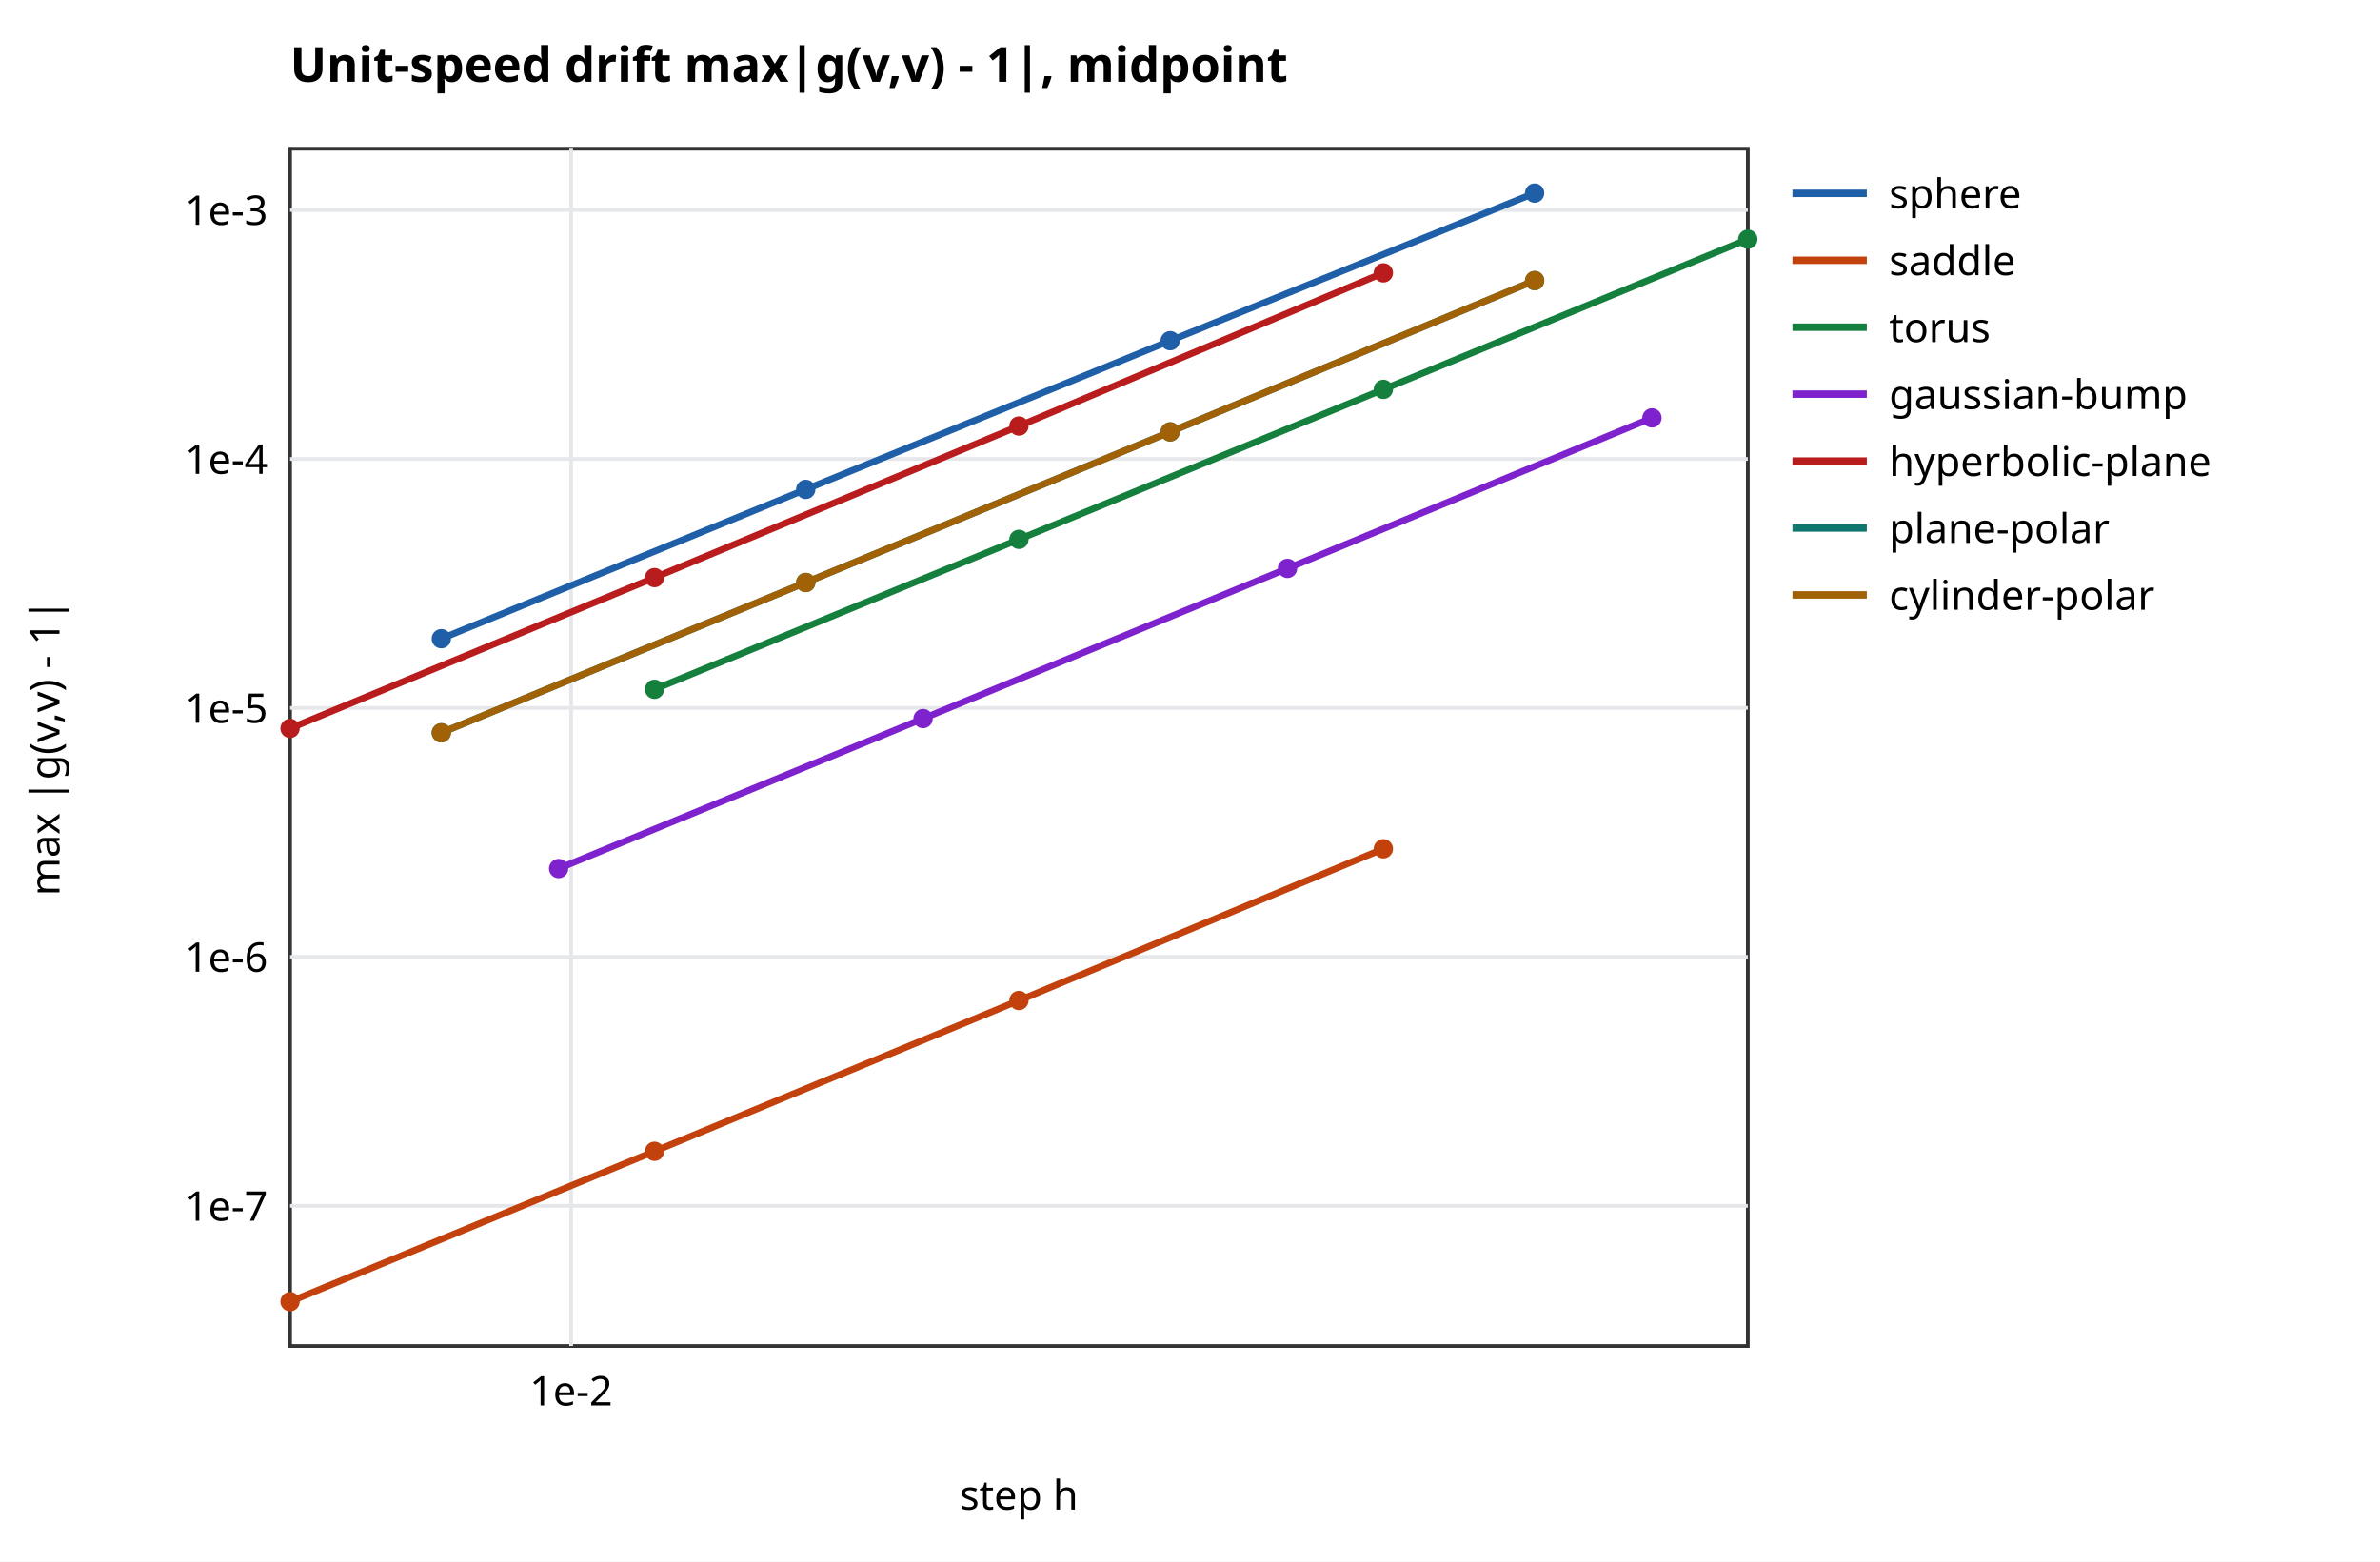
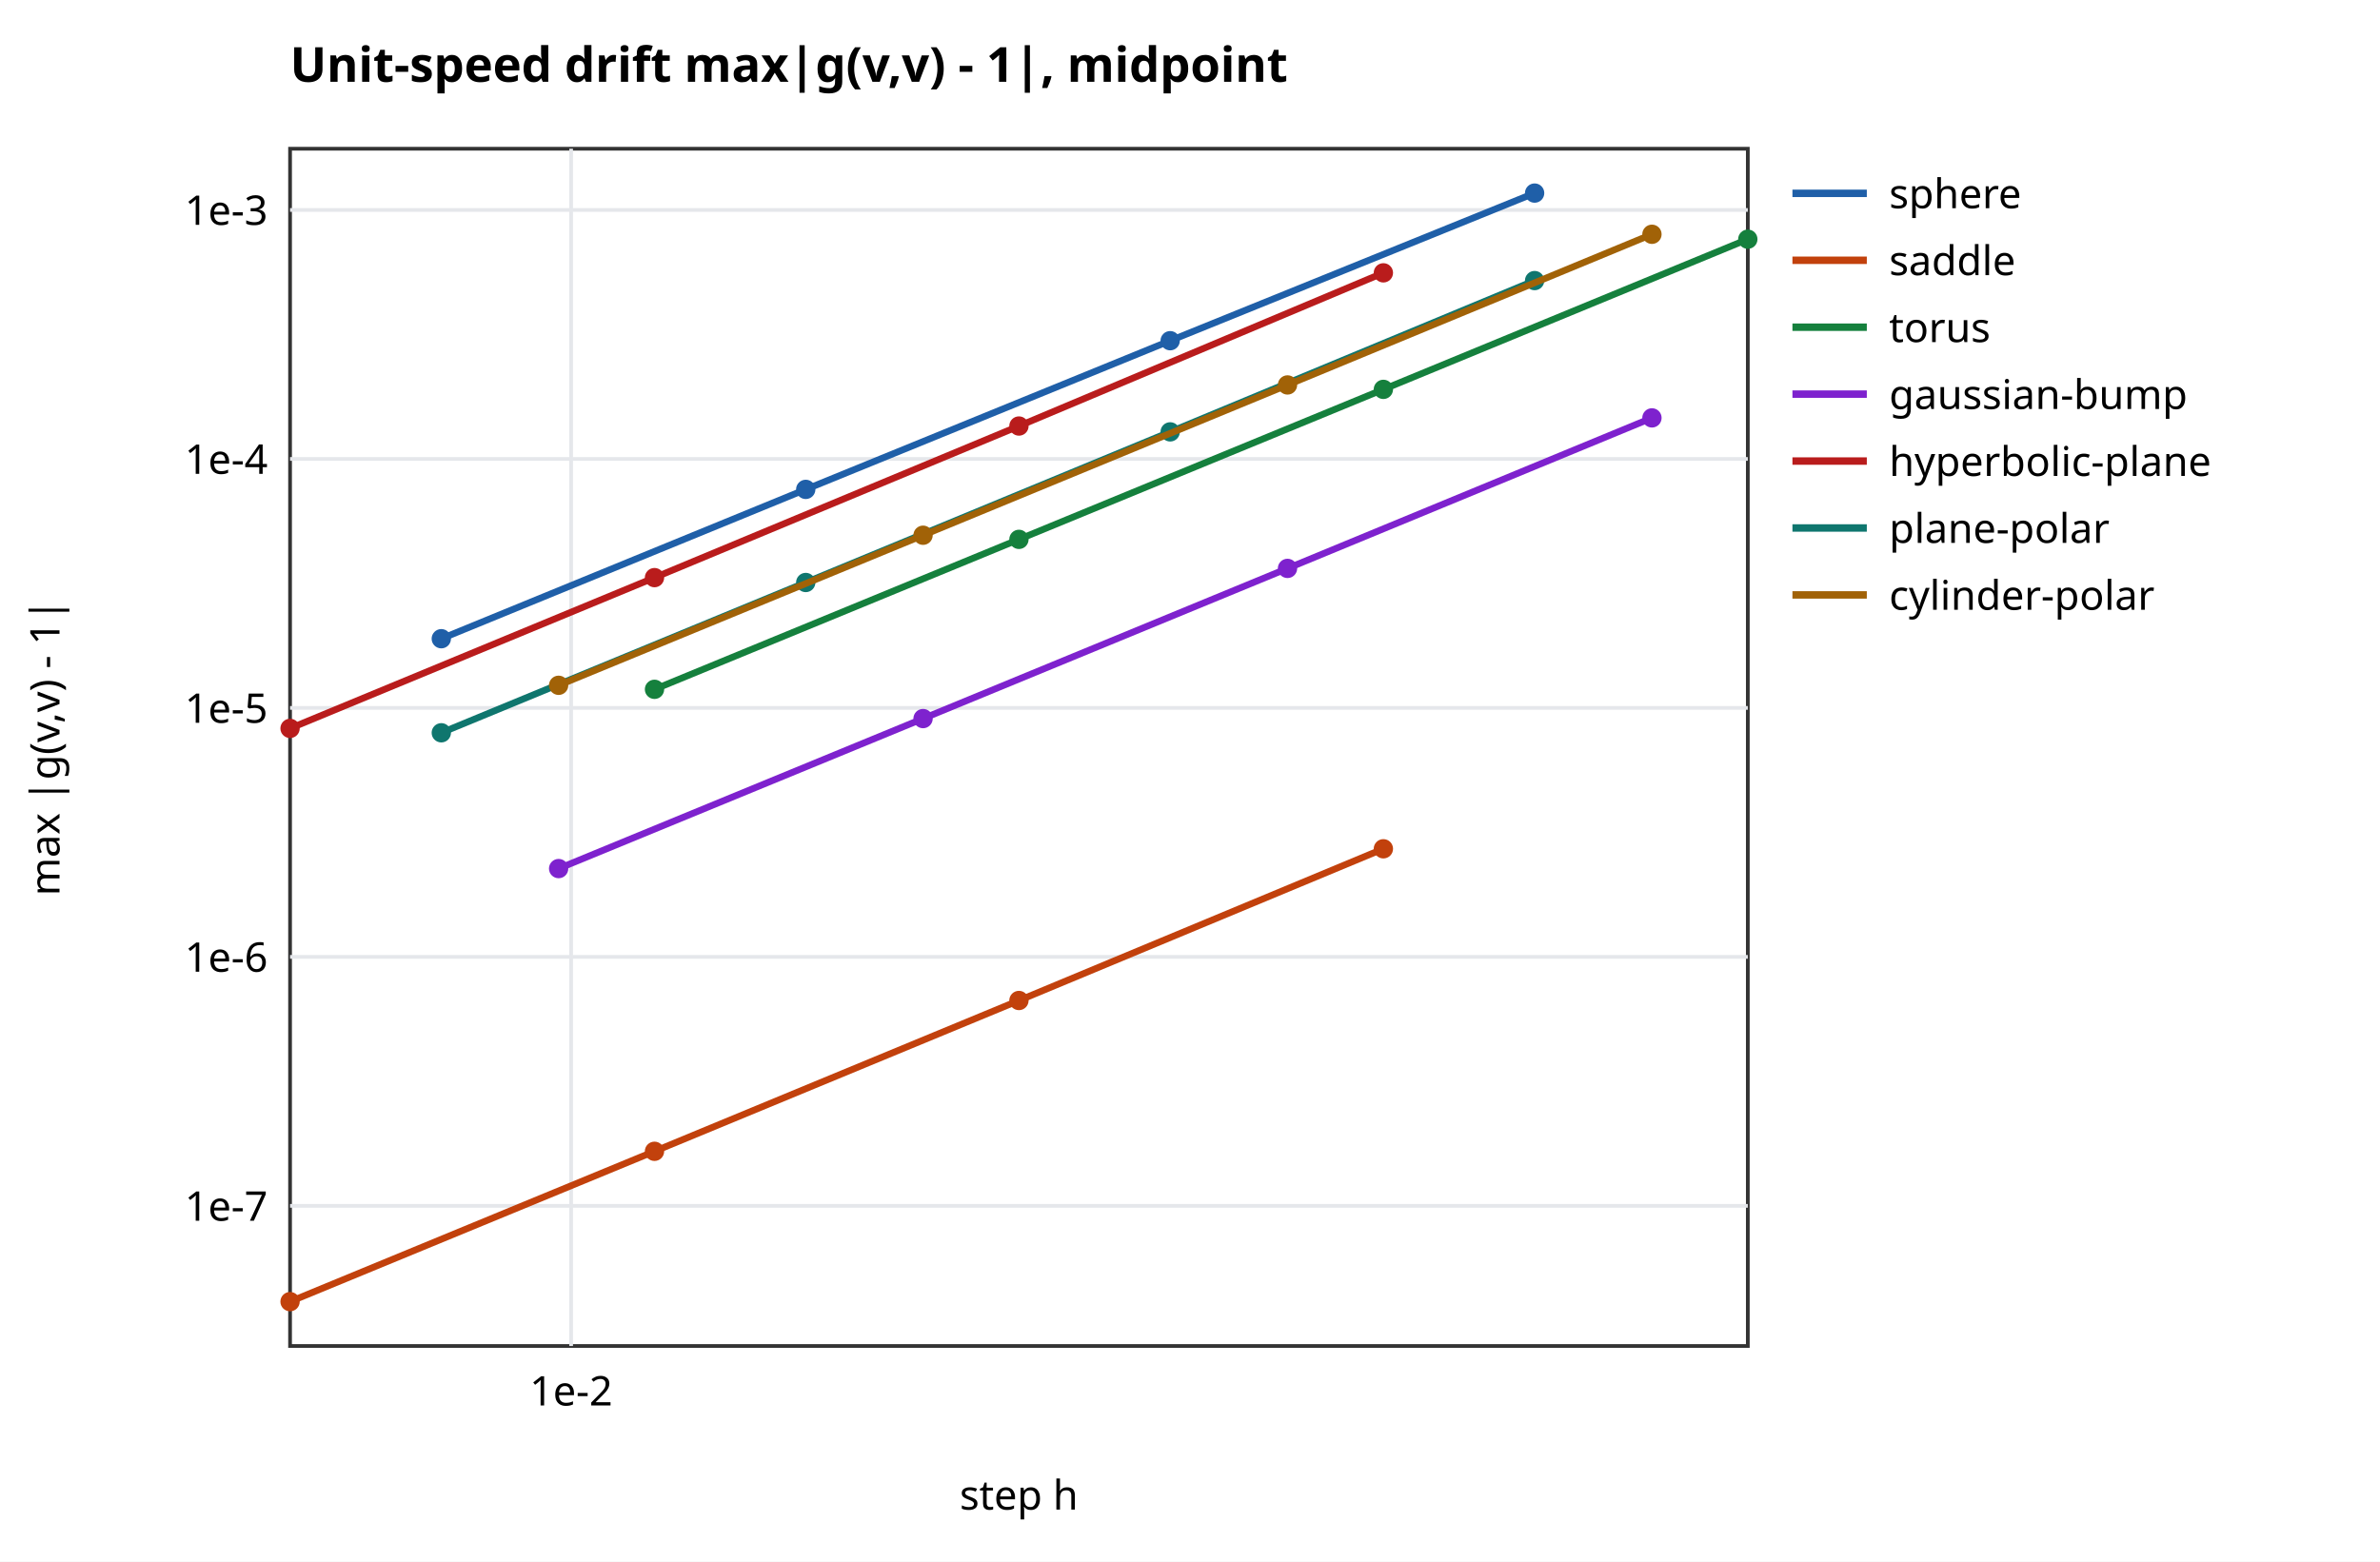
<svg xmlns="http://www.w3.org/2000/svg" width="640" height="420" viewBox="0 0 640 420" font-family="sans-serif" font-size="11">
  <rect width="640" height="420" fill="#ffffff" />
  <text x="78" y="22" font-size="13" font-weight="bold">Unit-speed drift max|g(v,v) - 1|, midpoint</text>
  <rect x="78" y="40" width="392" height="322" fill="none" stroke="#333" />
  <line x1="153.58" y1="40" x2="153.58" y2="362" stroke="#e5e7eb" />
  <text x="153.58" y="378" text-anchor="middle">1e-2</text>
  <line x1="78" y1="324.31" x2="470" y2="324.31" stroke="#e5e7eb" />
  <text x="72" y="328.31" text-anchor="end">1e-7</text>
  <line x1="78" y1="257.35" x2="470" y2="257.35" stroke="#e5e7eb" />
  <text x="72" y="261.35" text-anchor="end">1e-6</text>
  <line x1="78" y1="190.39" x2="470" y2="190.39" stroke="#e5e7eb" />
  <text x="72" y="194.39" text-anchor="end">1e-5</text>
  <line x1="78" y1="123.43" x2="470" y2="123.43" stroke="#e5e7eb" />
  <text x="72" y="127.43" text-anchor="end">1e-4</text>
  <line x1="78" y1="56.47" x2="470" y2="56.47" stroke="#e5e7eb" />
  <text x="72" y="60.47" text-anchor="end">1e-3</text>
  <text x="274.00" y="406" text-anchor="middle">step h</text>
  <text x="16" y="201.00" text-anchor="middle" transform="rotate(-90 16 201.00)">max |g(v,v) - 1|</text>
  <path d="M412.67,51.93 L314.67,91.63 L216.67,131.62 L118.67,171.78" fill="none" stroke="#1f5fa8" stroke-width="1.8" />
  <circle cx="412.67" cy="51.93" r="2.6" fill="#1f5fa8" />
  <circle cx="314.67" cy="91.63" r="2.6" fill="#1f5fa8" />
  <circle cx="216.67" cy="131.62" r="2.6" fill="#1f5fa8" />
  <circle cx="118.67" cy="171.78" r="2.6" fill="#1f5fa8" />
  <line x1="482" y1="52" x2="502" y2="52" stroke="#1f5fa8" stroke-width="2" />
  <text x="508" y="56">sphere</text>
  <path d="M372.00,228.28 L274.00,269.08 L176.00,309.64 L78.00,350.07" fill="none" stroke="#c2410c" stroke-width="1.8" />
  <circle cx="372.00" cy="228.28" r="2.6" fill="#c2410c" />
  <circle cx="274.00" cy="269.08" r="2.6" fill="#c2410c" />
  <circle cx="176.00" cy="309.64" r="2.6" fill="#c2410c" />
  <circle cx="78.00" cy="350.07" r="2.6" fill="#c2410c" />
  <line x1="482" y1="70" x2="502" y2="70" stroke="#c2410c" stroke-width="2" />
  <text x="508" y="74">saddle</text>
  <path d="M470.00,64.33 L372.00,104.72 L274.00,145.06 L176.00,185.39" fill="none" stroke="#15803d" stroke-width="1.8" />
  <circle cx="470.00" cy="64.33" r="2.6" fill="#15803d" />
  <circle cx="372.00" cy="104.72" r="2.6" fill="#15803d" />
  <circle cx="274.00" cy="145.06" r="2.6" fill="#15803d" />
  <circle cx="176.00" cy="185.39" r="2.6" fill="#15803d" />
  <line x1="482" y1="88" x2="502" y2="88" stroke="#15803d" stroke-width="2" />
  <text x="508" y="92">torus</text>
  <path d="M444.22,112.39 L346.22,152.87 L248.22,193.26 L150.22,233.60" fill="none" stroke="#7e22ce" stroke-width="1.8" />
  <circle cx="444.22" cy="112.39" r="2.6" fill="#7e22ce" />
  <circle cx="346.22" cy="152.87" r="2.6" fill="#7e22ce" />
  <circle cx="248.22" cy="193.26" r="2.6" fill="#7e22ce" />
  <circle cx="150.22" cy="233.60" r="2.6" fill="#7e22ce" />
  <line x1="482" y1="106" x2="502" y2="106" stroke="#7e22ce" stroke-width="2" />
  <text x="508" y="110">gaussian-bump</text>
  <path d="M372.00,73.38 L274.00,114.58 L176.00,155.35 L78.00,195.90" fill="none" stroke="#b91c1c" stroke-width="1.8" />
  <circle cx="372.00" cy="73.38" r="2.6" fill="#b91c1c" />
  <circle cx="274.00" cy="114.58" r="2.6" fill="#b91c1c" />
  <circle cx="176.00" cy="155.35" r="2.6" fill="#b91c1c" />
  <circle cx="78.00" cy="195.90" r="2.6" fill="#b91c1c" />
  <line x1="482" y1="124" x2="502" y2="124" stroke="#b91c1c" stroke-width="2" />
  <text x="508" y="128">hyperbolic-plane</text>
  <path d="M412.67,75.46 L314.67,116.15 L216.67,156.66 L118.67,197.08" fill="none" stroke="#0f766e" stroke-width="1.8" />
  <circle cx="412.67" cy="75.46" r="2.6" fill="#0f766e" />
  <circle cx="314.67" cy="116.15" r="2.6" fill="#0f766e" />
  <circle cx="216.67" cy="156.66" r="2.6" fill="#0f766e" />
  <circle cx="118.67" cy="197.08" r="2.6" fill="#0f766e" />
  <line x1="482" y1="142" x2="502" y2="142" stroke="#0f766e" stroke-width="2" />
  <text x="508" y="146">plane-polar</text>
-   <path d="M412.67,75.46 L314.67,116.15 L216.67,156.66 L118.67,197.08" fill="none" stroke="#a16207" stroke-width="1.8" />
-   <circle cx="412.67" cy="75.46" r="2.6" fill="#a16207" />
-   <circle cx="314.67" cy="116.15" r="2.6" fill="#a16207" />
-   <circle cx="216.67" cy="156.66" r="2.6" fill="#a16207" />
-   <circle cx="118.67" cy="197.08" r="2.6" fill="#a16207" />
+   <path d="M444.22,63.01 L346.22,103.53 L248.22,143.95 L150.22,184.31" fill="none" stroke="#a16207" stroke-width="1.8" />
+   <circle cx="444.22" cy="63.01" r="2.6" fill="#a16207" />
+   <circle cx="346.22" cy="103.53" r="2.6" fill="#a16207" />
+   <circle cx="248.22" cy="143.95" r="2.6" fill="#a16207" />
+   <circle cx="150.22" cy="184.31" r="2.6" fill="#a16207" />
  <line x1="482" y1="160" x2="502" y2="160" stroke="#a16207" stroke-width="2" />
  <text x="508" y="164">cylinder-polar</text>
</svg>
